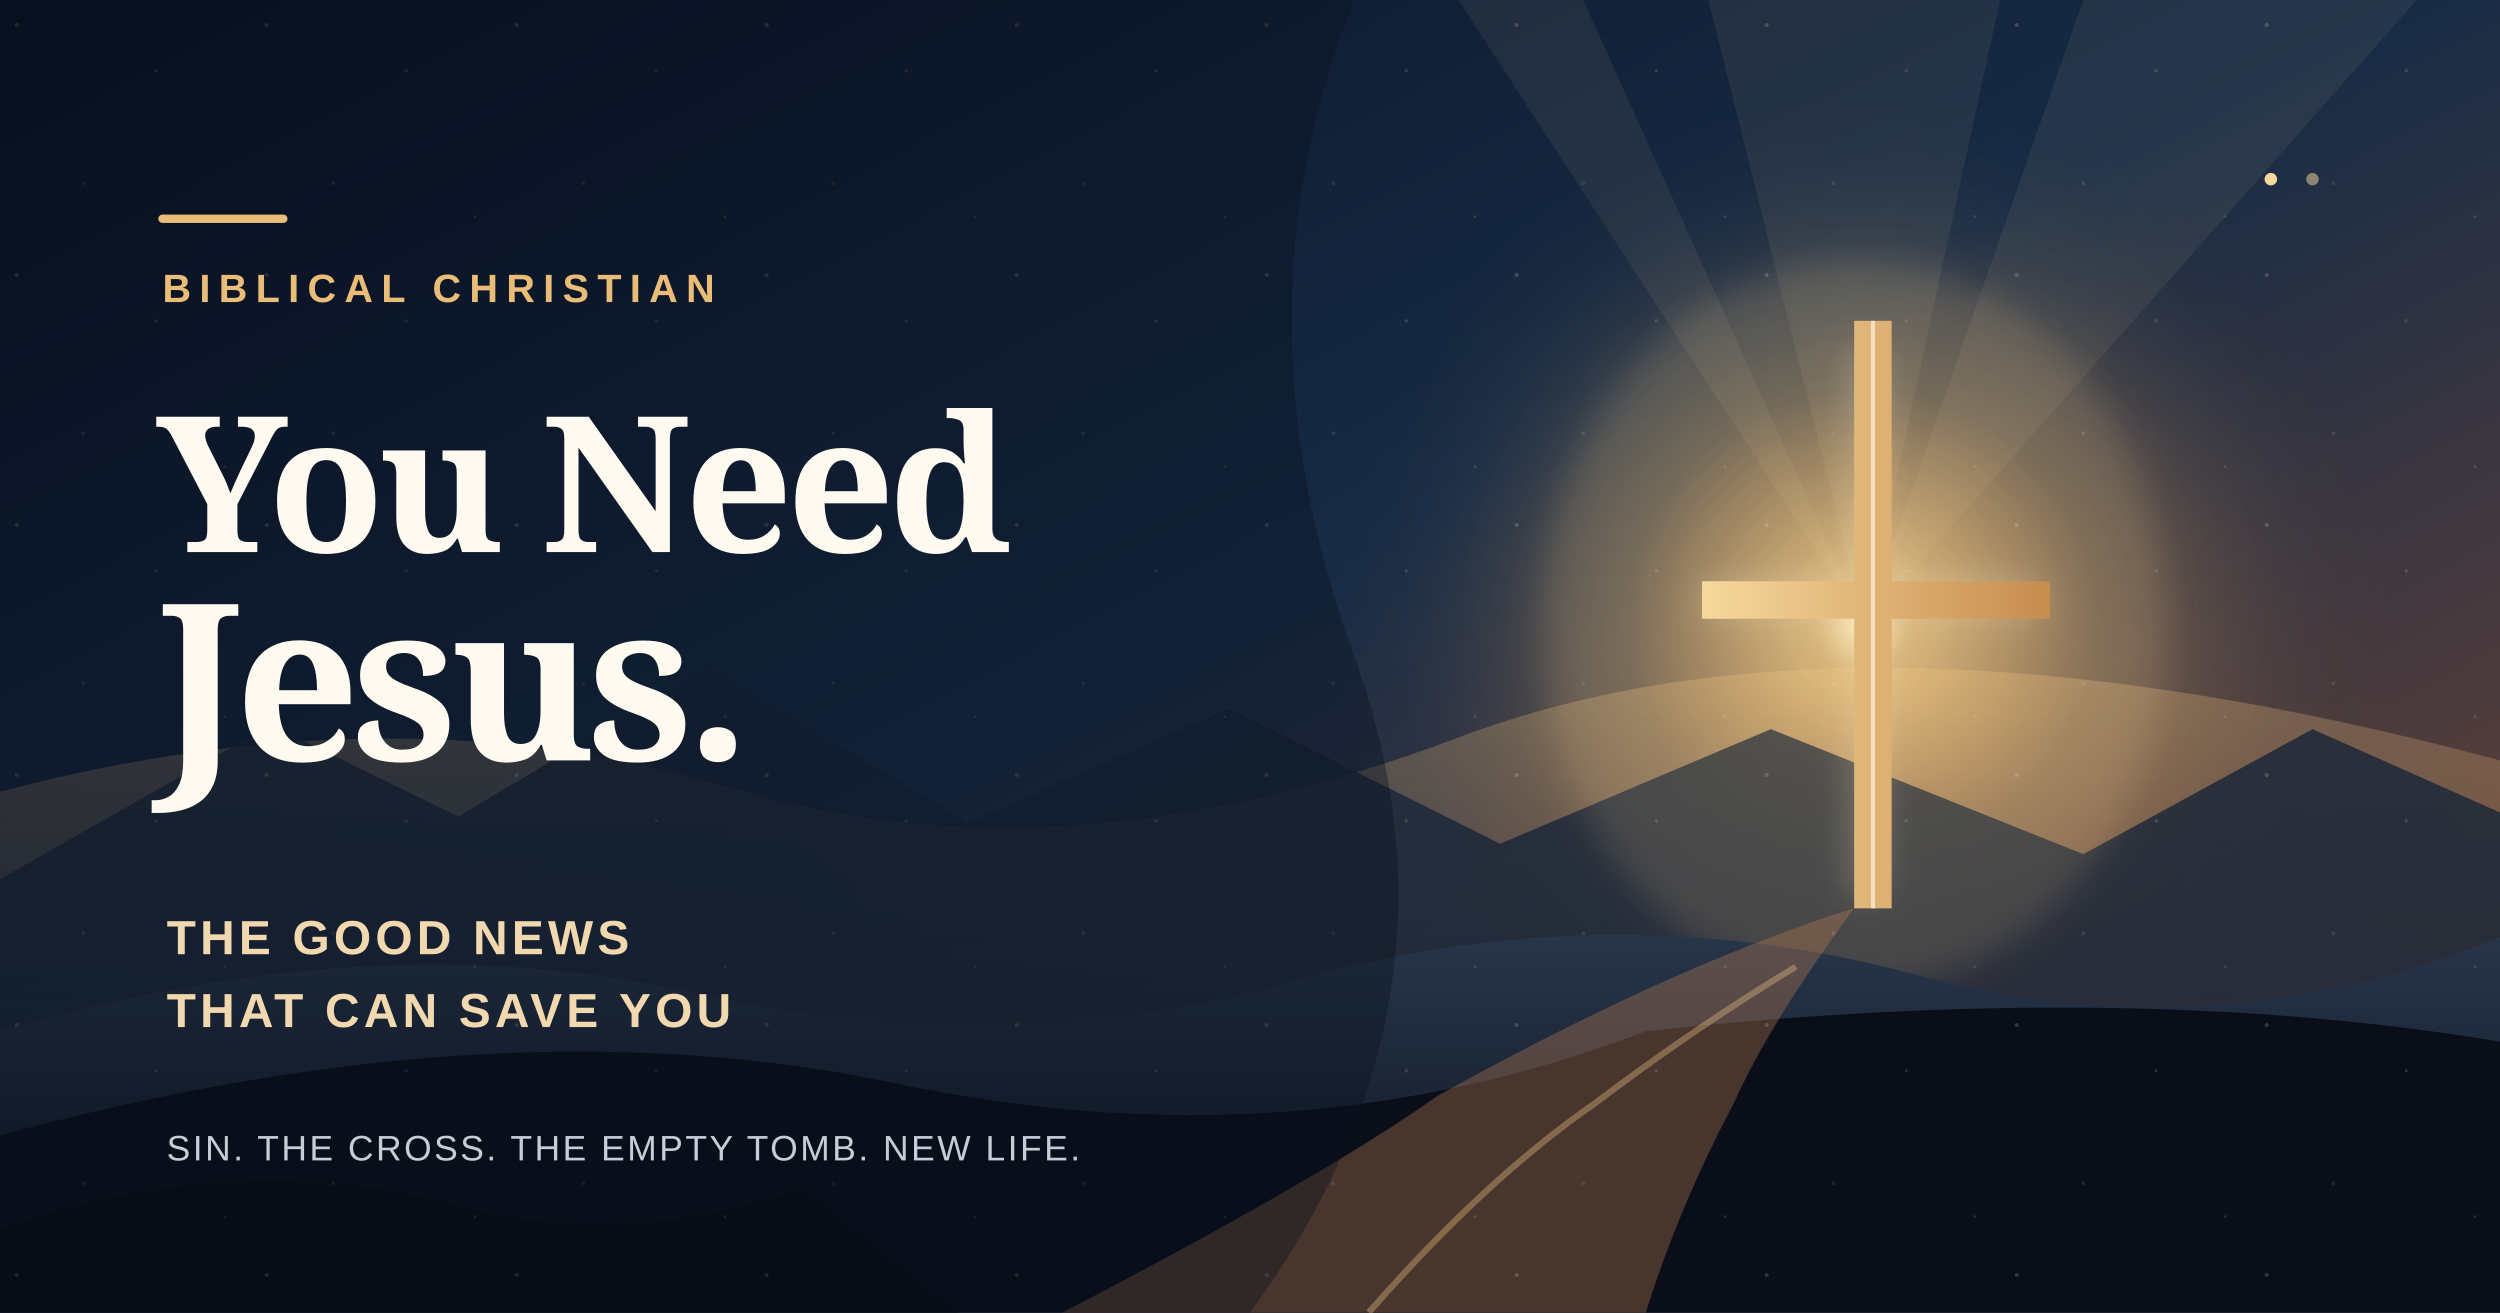
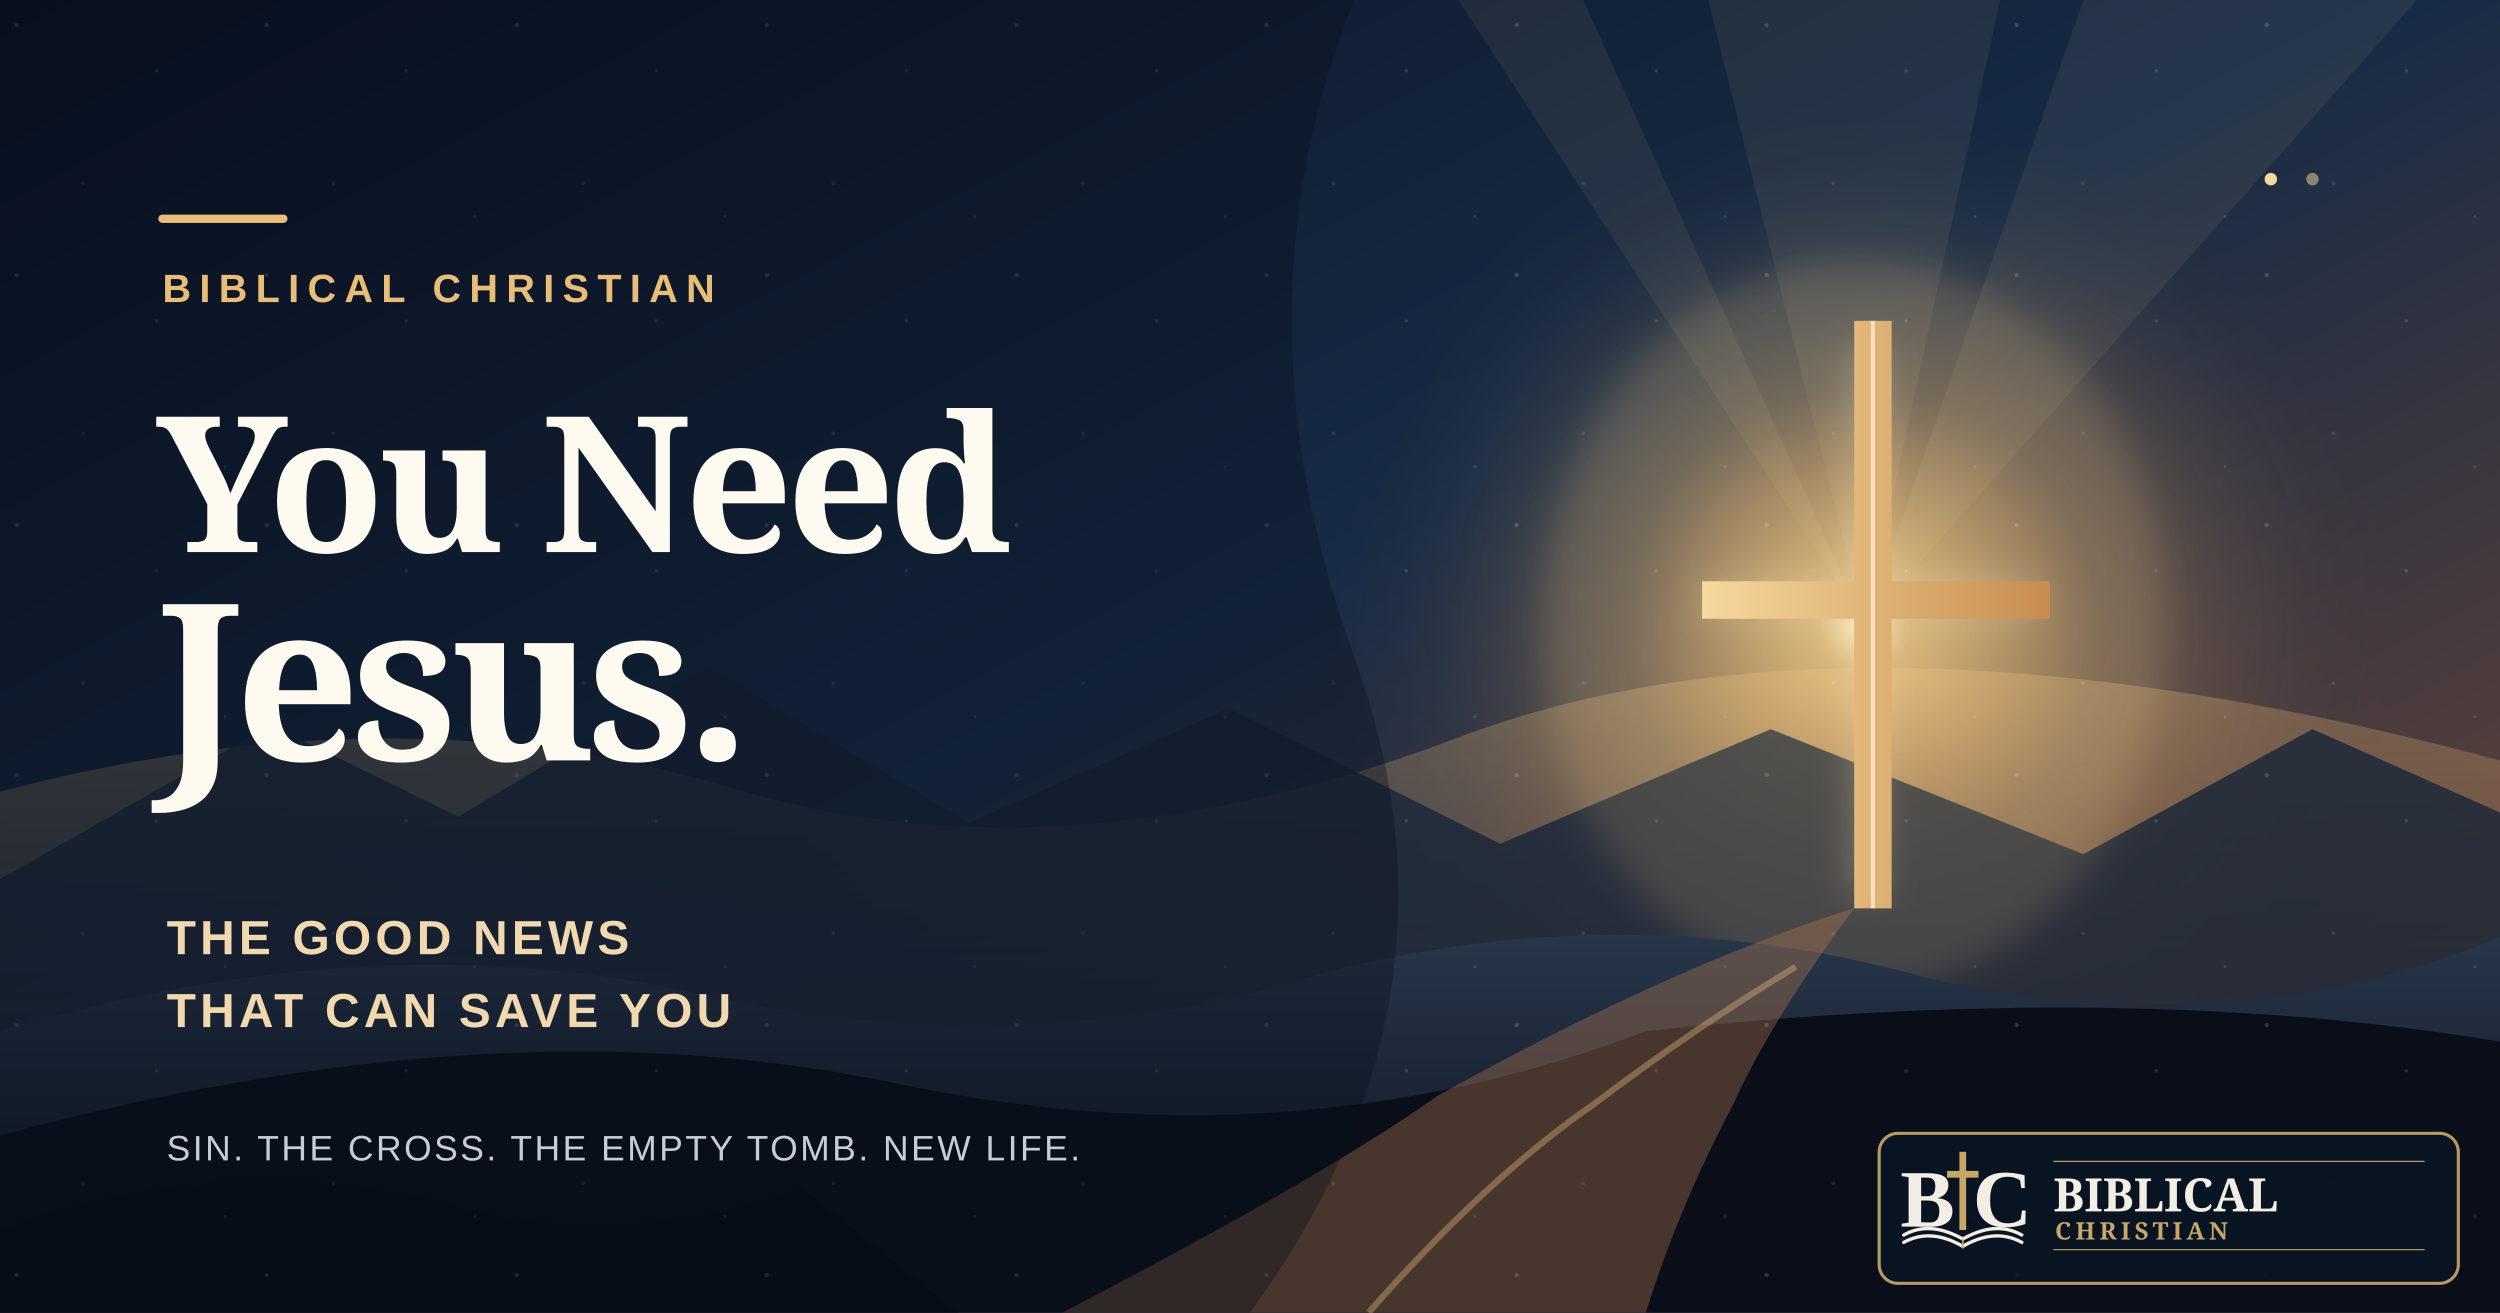
<svg xmlns="http://www.w3.org/2000/svg" width="1200" height="630" viewBox="0 0 1200 630">
  <defs>
    <linearGradient id="sky" x1="0" y1="0" x2="1" y2="1">
      <stop stop-color="#080f20" />
      <stop offset=".48" stop-color="#172b45" />
      <stop offset="1" stop-color="#7a4a36" />
    </linearGradient>
    <radialGradient id="glow">
      <stop stop-color="#fff4cf" stop-opacity=".98" />
      <stop offset=".2" stop-color="#f4c879" stop-opacity=".55" />
      <stop offset="1" stop-color="#eaa65c" stop-opacity="0" />
    </radialGradient>
    <linearGradient id="horizon" x1="0" y1="0" x2="0" y2="1">
      <stop stop-color="#f4c77d" stop-opacity=".8" />
      <stop offset="1" stop-color="#e28c54" stop-opacity="0" />
    </linearGradient>
    <linearGradient id="hill" x1="0" y1="0" x2="0" y2="1">
      <stop stop-color="#28364a" />
      <stop offset="1" stop-color="#080d19" />
    </linearGradient>
    <linearGradient id="gold" x1="0" y1="0" x2="1" y2="0">
      <stop stop-color="#f6d99d" />
      <stop offset="1" stop-color="#c78c4e" />
    </linearGradient>
    <filter id="blur">
      <feGaussianBlur stdDeviation="30" />
    </filter>
    <filter id="soft">
      <feGaussianBlur stdDeviation="8" />
    </filter>
    <pattern id="grain" width="120" height="120" patternUnits="userSpaceOnUse">
      <circle cx="8" cy="12" r="1" fill="#fff" opacity=".16" />
      <circle cx="75" cy="34" r=".8" fill="#fff" opacity=".13" />
      <circle cx="40" cy="88" r=".9" fill="#fff" opacity=".1" />
      <circle cx="108" cy="104" r=".7" fill="#fff" opacity=".12" />
    </pattern>
  </defs>
  <rect width="1200" height="630" fill="url(#sky)" />
  <circle cx="894" cy="300" r="210" fill="url(#glow)" filter="url(#blur)" />
  <circle cx="894" cy="300" r="112" fill="url(#glow)" opacity=".95" />
  <path d="M700 0L895 300 760 0M820 0L895 300 960 0M1000 0L895 300 1160 0" fill="#f8dca7" opacity=".07" />
  <path d="M0 380Q190 330 350 378T700 354T1200 365V630H0Z" fill="url(#horizon)" opacity=".35" />
  <path d="M0 422L130 348 220 392 340 320 465 395 590 340 720 405 850 350 1000 410 1110 350 1200 390V630H0Z" fill="#172437" opacity=".8" />
  <ellipse cx="890" cy="300" rx="150" ry="175" fill="#ffd99a" opacity=".14" filter="url(#soft)" />
  <path d="M887 167h18v112h74v18h-74v132h-18V297h-70v-18h70Z" fill="#fff2d0" opacity=".22" filter="url(#soft)" />
  <path d="M890 154h18v125h76v18h-76v139h-18V297h-73v-18h73Z" fill="url(#gold)" />
  <path d="M899 154v282" stroke="#fff8e6" stroke-width="2" opacity=".65" />
  <path d="M0 495Q180 442 335 477T635 467Q780 430 920 468T1200 450V630H0Z" fill="url(#hill)" />
  <path d="M0 545Q240 480 430 520T790 495Q1020 470 1200 500V630H0Z" fill="#090e19" />
  <path d="M510 630Q635 565 690 526Q760 487 822 461Q866 443 890 436Q850 490 832 530Q806 579 790 630Z" fill="#b77a50" opacity=".36" />
  <path d="M657 630Q713 566 765 530Q814 493 862 464" fill="none" stroke="#f3c98a" stroke-width="3" opacity=".35" />
  <path d="M0 590Q115 550 220 579Q300 600 385 570L460 630H0Z" fill="#070b14" />
  <rect width="1200" height="630" fill="url(#grain)" />
  <path d="M0 0H650Q590 150 650 315T600 630H0Z" fill="#080f1d" opacity=".38" />
  <path d="M78 105h58" stroke="#e9bd78" stroke-width="4" stroke-linecap="round" />
  <text x="78" y="145" fill="#e9bd78" font-family="Arial,sans-serif" font-size="19" font-weight="700" letter-spacing="4">BIBLICAL CHRISTIAN</text>
  <text x="75" y="265" fill="#fffaf0" font-family="Georgia,serif" font-size="91" font-weight="bold" letter-spacing="-3">You Need</text>
  <text x="75" y="365" fill="#fffaf0" font-family="Georgia,serif" font-size="105" font-weight="bold" letter-spacing="-4">Jesus.</text>
  <path d="M82 405h86" stroke="url(#gold)" stroke-width="5" stroke-linecap="round" />
  <text x="80" y="458" fill="#f1d8ae" font-family="Arial,sans-serif" font-size="23" font-weight="700" letter-spacing="2">THE GOOD NEWS</text>
  <text x="80" y="493" fill="#f1d8ae" font-family="Arial,sans-serif" font-size="23" font-weight="700" letter-spacing="2">THAT CAN SAVE YOU</text>
  <text x="80" y="557" fill="#c5ced8" font-family="Arial,sans-serif" font-size="17" letter-spacing="1.2">SIN. THE CROSS. THE EMPTY TOMB. NEW LIFE.</text>
  <circle cx="1090" cy="86" r="3" fill="#f6d99d" />
  <circle cx="1110" cy="86" r="3" fill="#f6d99d" opacity=".5" />
+   <g id="brand-watermark" transform="translate(902 544)">
+     <rect width="278" height="72" rx="9" fill="#081522" fill-opacity=".88" stroke="#c7a66a" stroke-opacity=".92" stroke-width="1.5" />
+     <g transform="translate(8 4) scale(.27)">
+       <g fill="#f3eee3" font-family="Georgia,'Times New Roman',serif" font-weight="700">
+         <text x="8" y="151" font-size="145" letter-spacing="-8">B</text>
+         <text x="137" y="151" font-size="145" letter-spacing="-7">C</text>
+       </g>
+       <path d="M119 18V157M91 58H147" fill="none" stroke="#c7a66a" stroke-width="12" />
+       <path d="M14 166C48 147 83 153 119 173C155 153 190 147 224 166M14 179C49 160 84 166 119 186C154 166 189 160 224 179" fill="none" stroke="#f3eee3" stroke-width="6" stroke-linecap="round" />
+       <path d="M119 173V190" stroke="#c7a66a" stroke-width="3" />
+       <path d="M280 35H940M280 192H940" stroke="#c7a66a" stroke-width="2" />
+       <text x="280" y="124" fill="#f3eee3" font-family="Georgia,serif" font-size="82" font-weight="700">BIBLICAL</text>
+       <text x="283" y="174" fill="#c7a66a" font-family="Georgia,serif" font-size="43" font-weight="700" letter-spacing="7.5">CHRISTIAN</text>
+     </g>
+   </g>
</svg>
